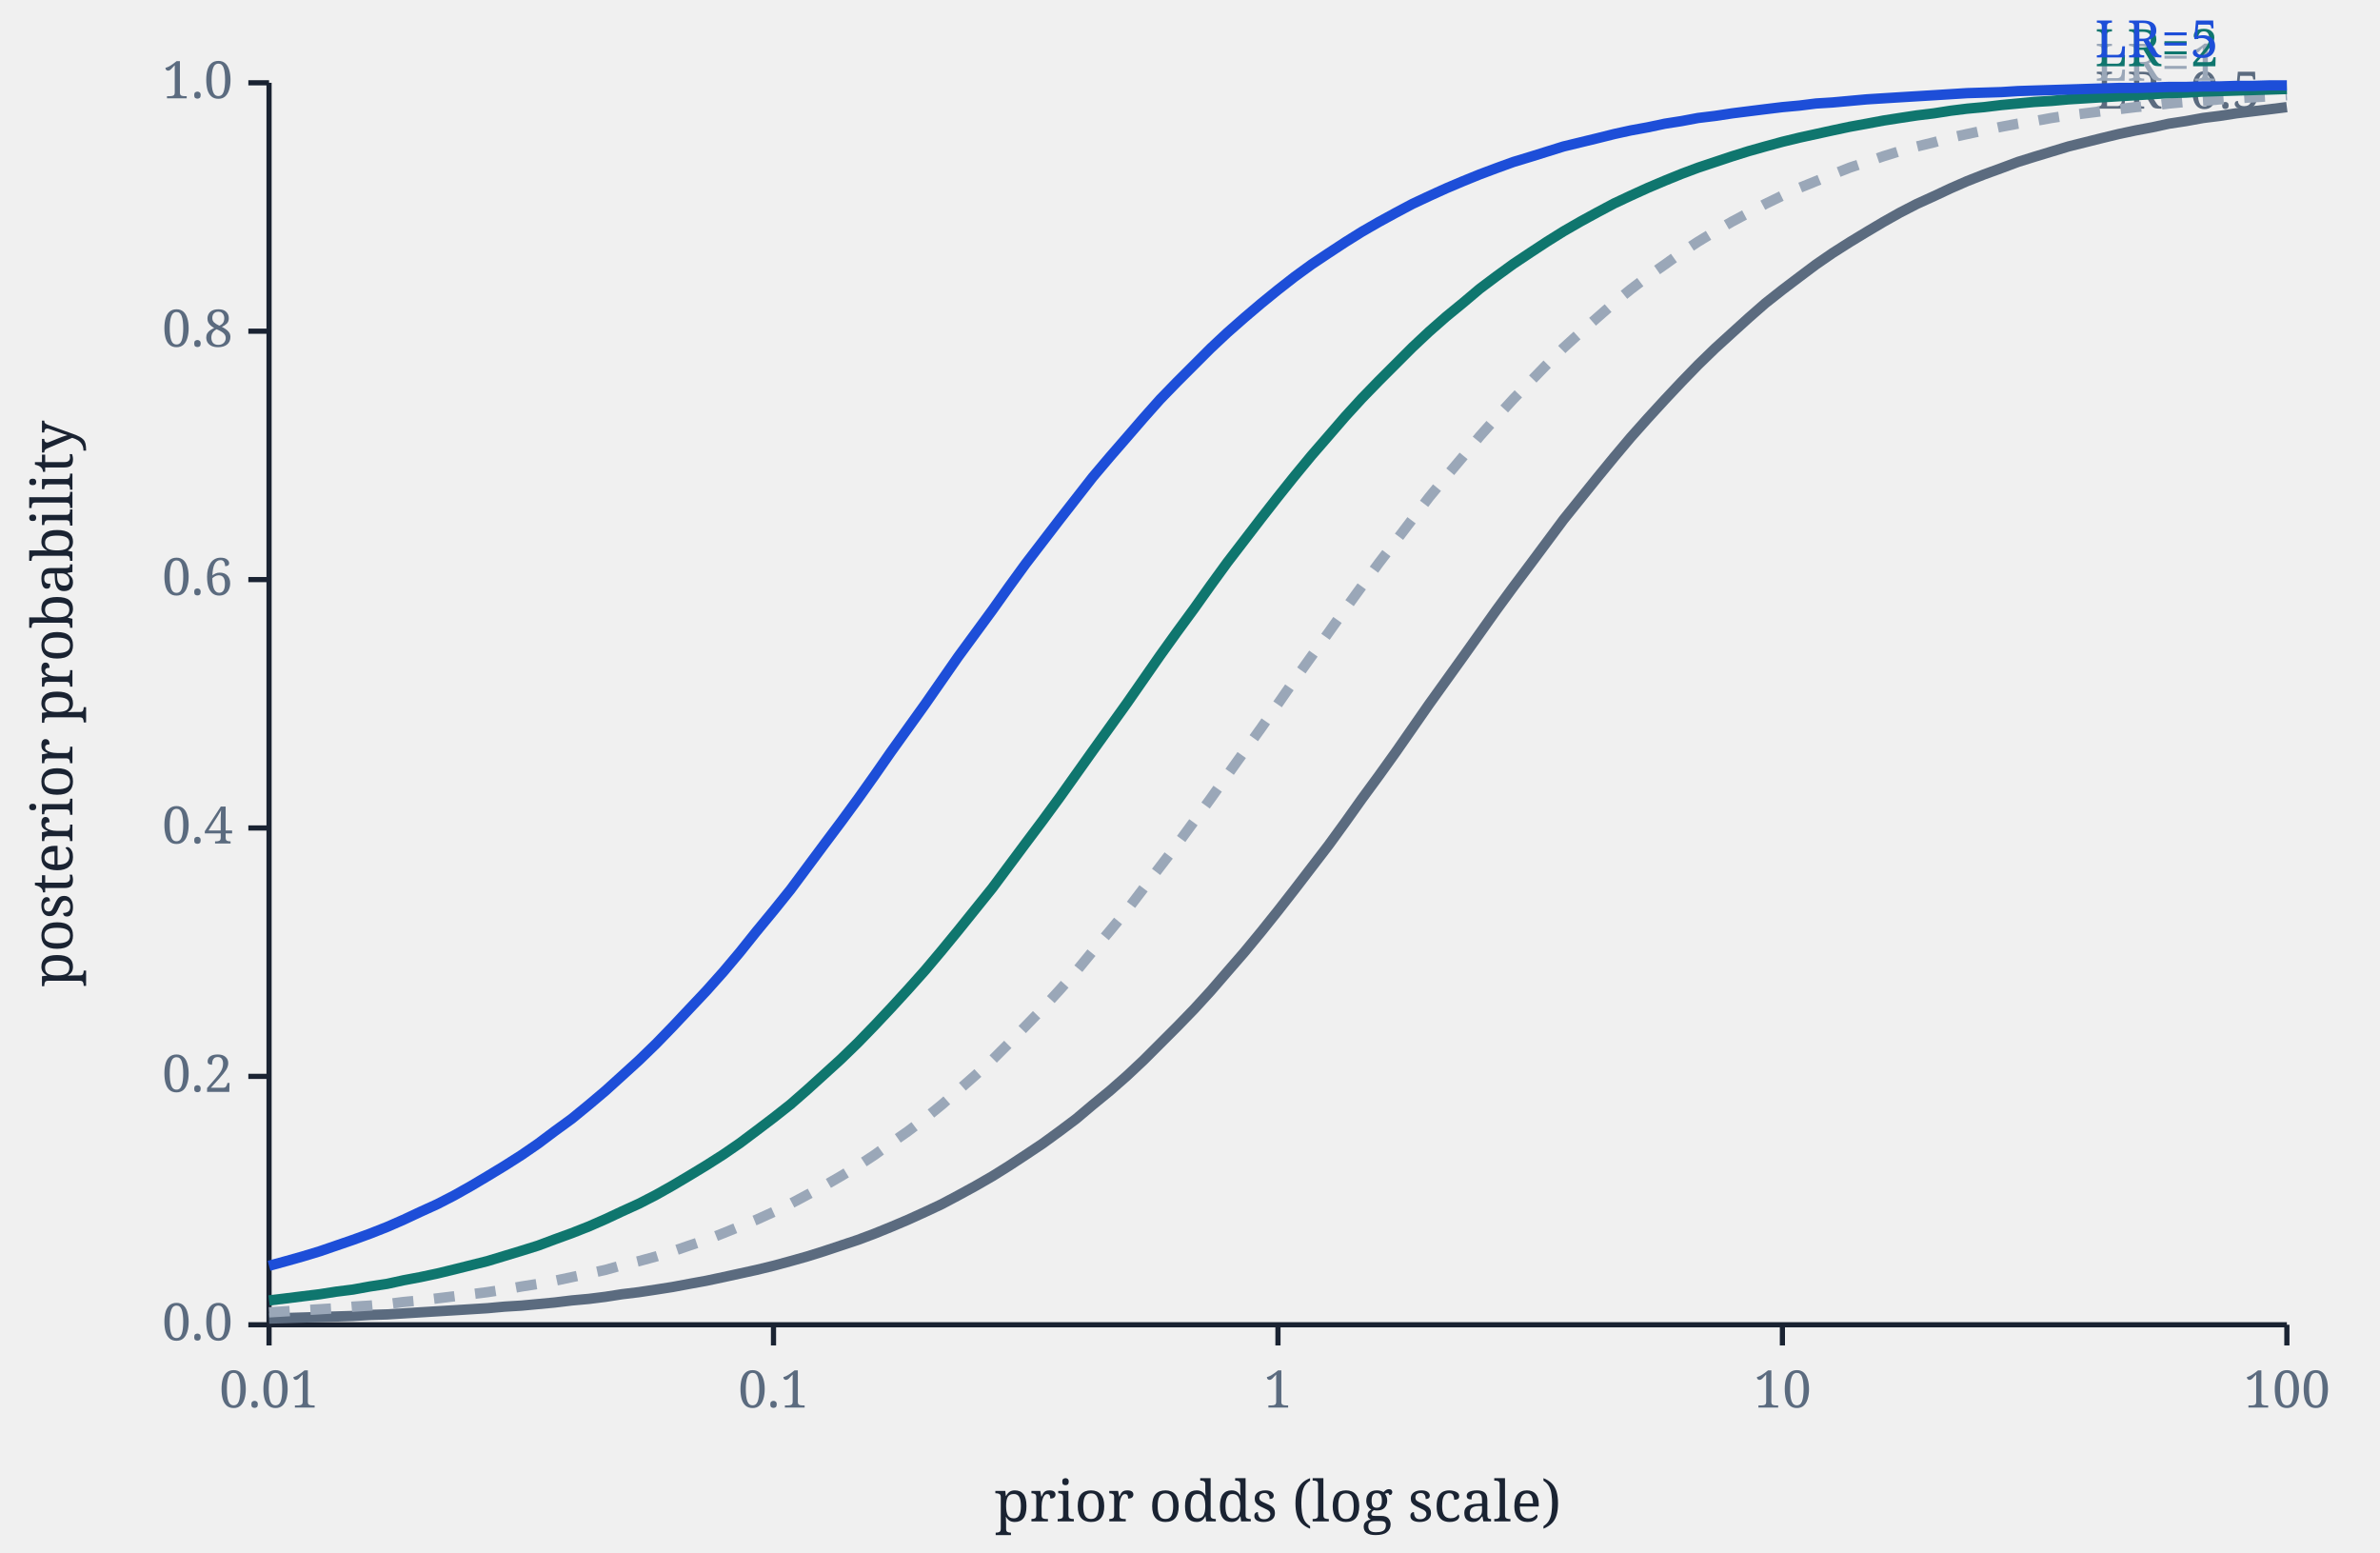
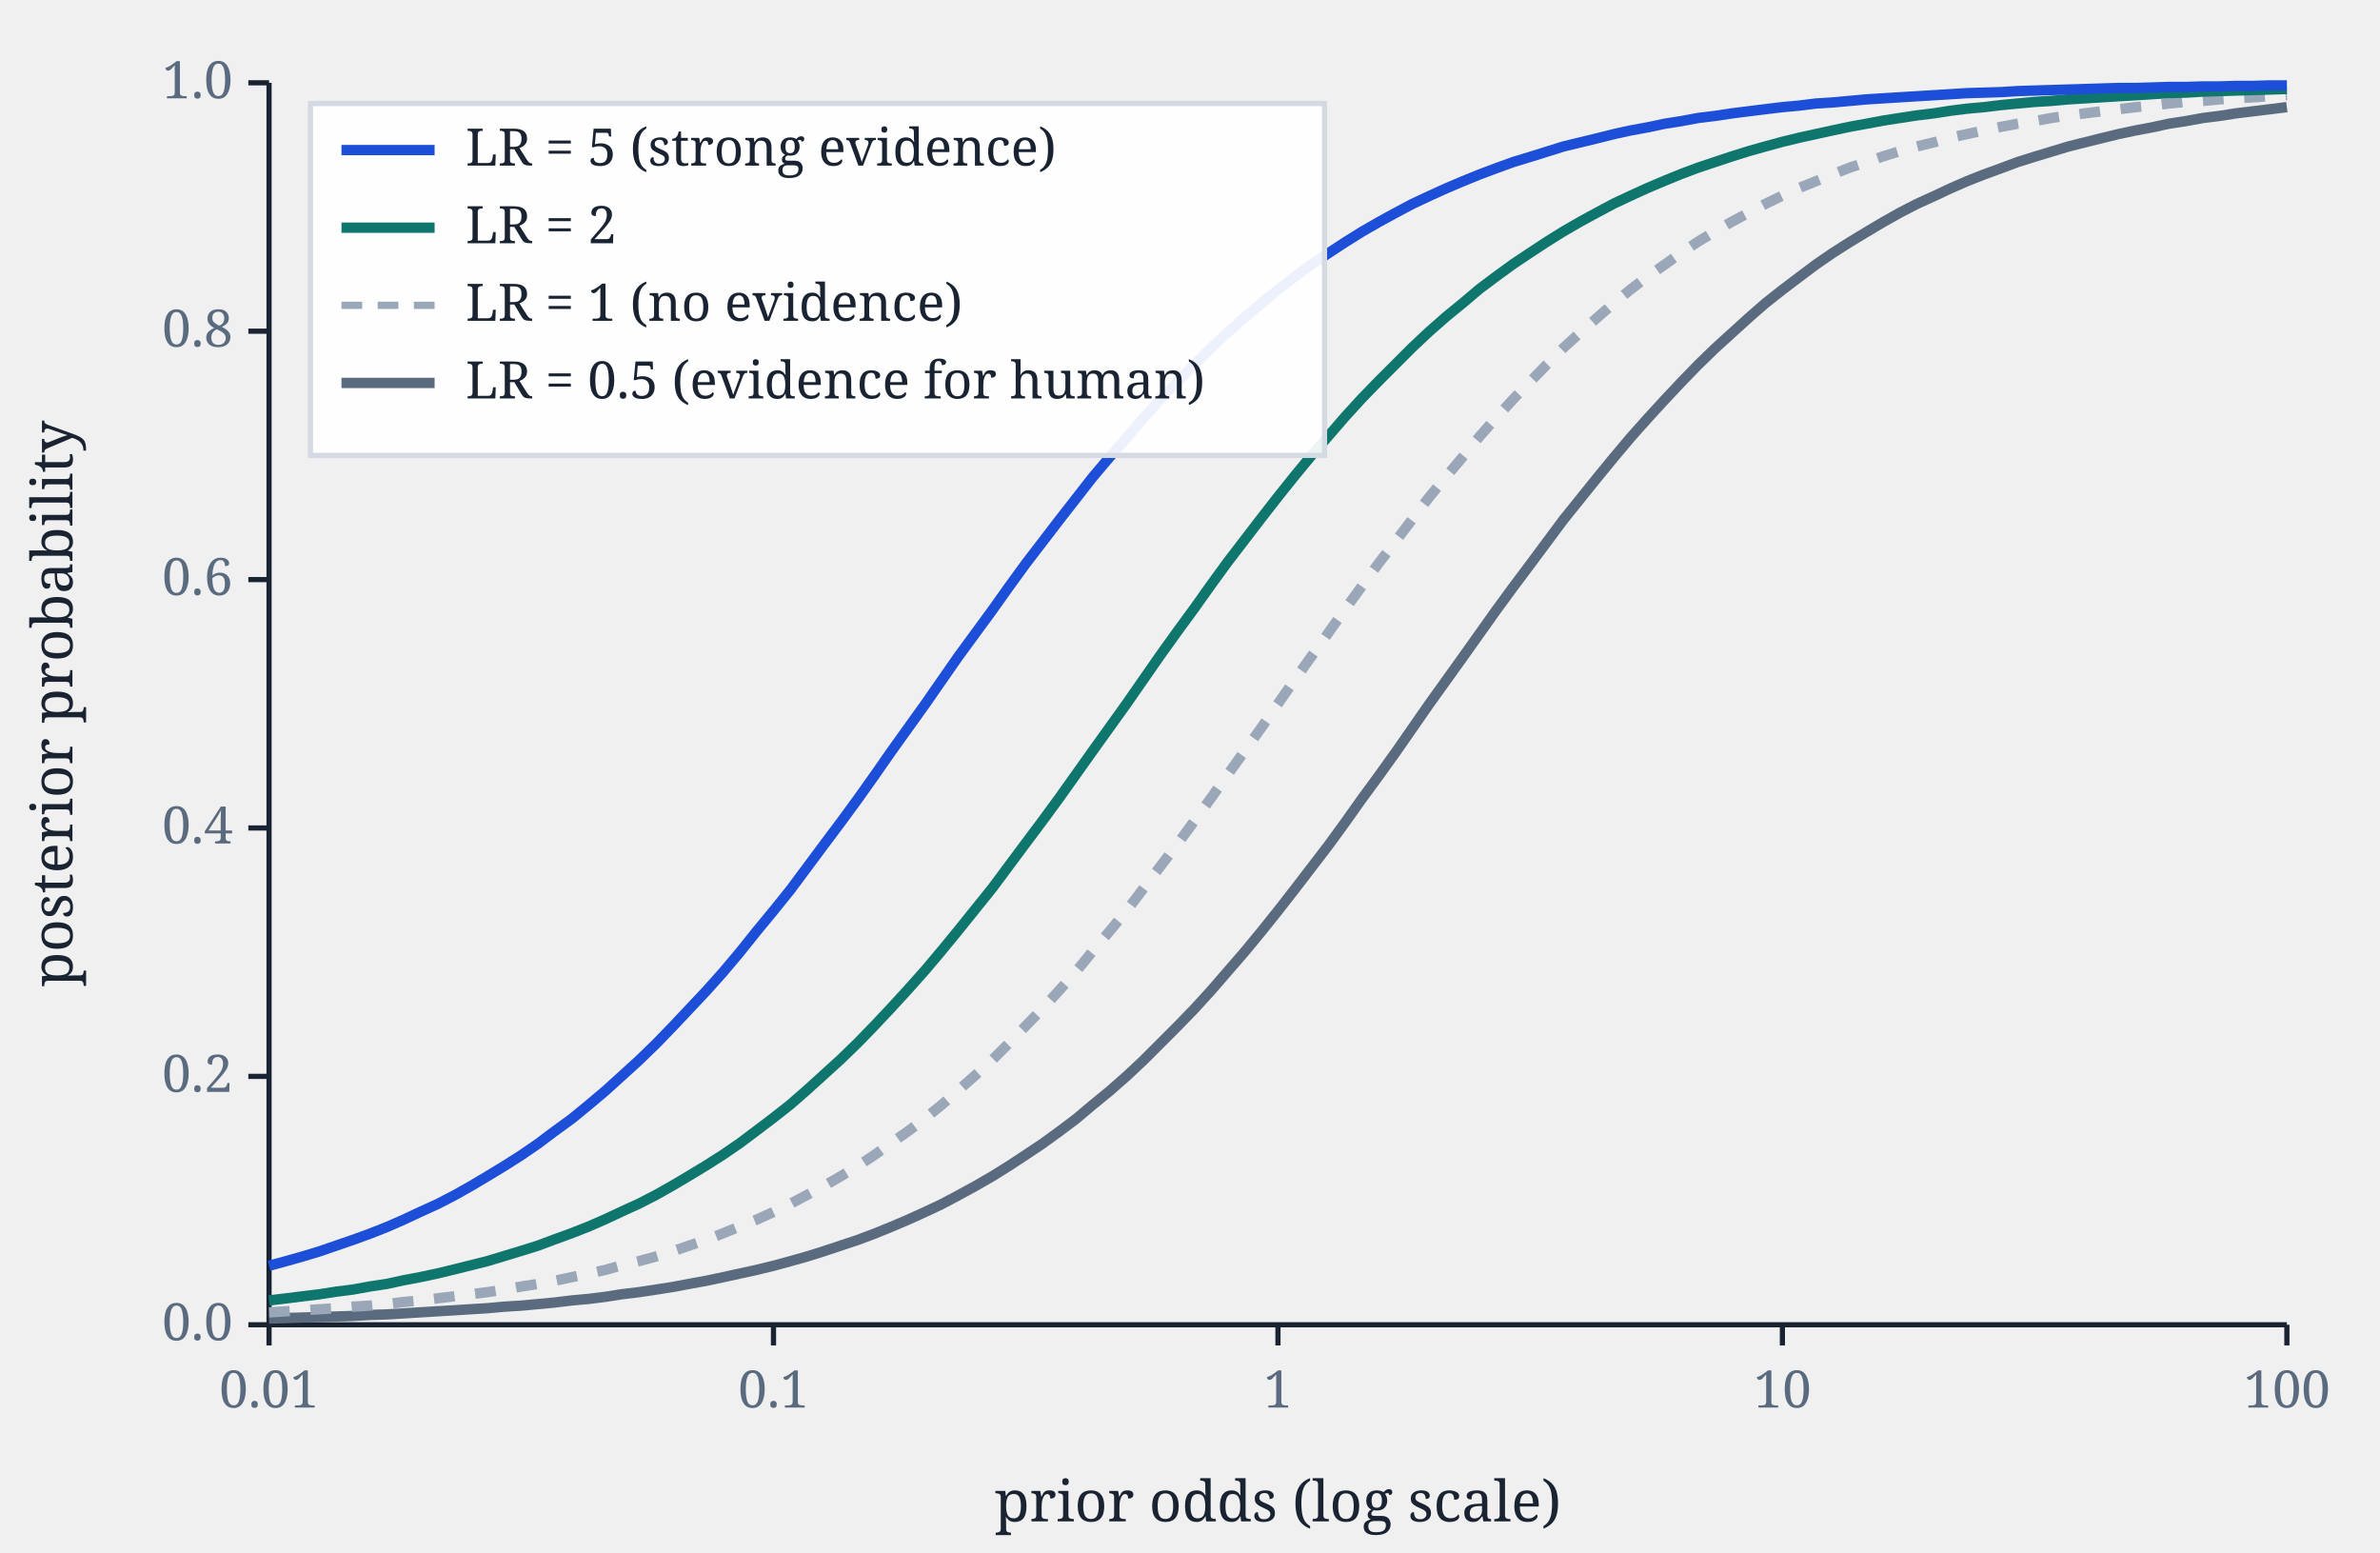
<svg xmlns="http://www.w3.org/2000/svg" viewBox="0 0 460 300" role="img" style="max-width:100%;height:auto;font-family:Georgia,serif">
  <line x1="52" y1="256" x2="442" y2="256" stroke="#1a2332" stroke-width="1" />
  <line x1="52" y1="16" x2="52" y2="256" stroke="#1a2332" stroke-width="1" />
  <line x1="52.0" y1="256" x2="52.0" y2="260" stroke="#1a2332" stroke-width="1" />
  <text x="52.0" y="272" text-anchor="middle" font-size="10" fill="#5b6b7f">0.01</text>
  <line x1="149.5" y1="256" x2="149.5" y2="260" stroke="#1a2332" stroke-width="1" />
  <text x="149.5" y="272" text-anchor="middle" font-size="10" fill="#5b6b7f">0.1</text>
  <line x1="247.0" y1="256" x2="247.0" y2="260" stroke="#1a2332" stroke-width="1" />
  <text x="247.0" y="272" text-anchor="middle" font-size="10" fill="#5b6b7f">1</text>
  <line x1="344.5" y1="256" x2="344.5" y2="260" stroke="#1a2332" stroke-width="1" />
  <text x="344.5" y="272" text-anchor="middle" font-size="10" fill="#5b6b7f">10</text>
  <line x1="442.0" y1="256" x2="442.0" y2="260" stroke="#1a2332" stroke-width="1" />
  <text x="442.0" y="272" text-anchor="middle" font-size="10" fill="#5b6b7f">100</text>
  <line x1="48" y1="256.0" x2="52" y2="256.0" stroke="#1a2332" stroke-width="1" />
  <text x="45" y="259.0" text-anchor="end" font-size="10" fill="#5b6b7f">0.0</text>
  <line x1="48" y1="208.0" x2="52" y2="208.0" stroke="#1a2332" stroke-width="1" />
  <text x="45" y="211.0" text-anchor="end" font-size="10" fill="#5b6b7f">0.2</text>
  <line x1="48" y1="160.0" x2="52" y2="160.0" stroke="#1a2332" stroke-width="1" />
  <text x="45" y="163.0" text-anchor="end" font-size="10" fill="#5b6b7f">0.4</text>
  <line x1="48" y1="112.0" x2="52" y2="112.0" stroke="#1a2332" stroke-width="1" />
  <text x="45" y="115.0" text-anchor="end" font-size="10" fill="#5b6b7f">0.6</text>
  <line x1="48" y1="64.0" x2="52" y2="64.0" stroke="#1a2332" stroke-width="1" />
  <text x="45" y="67.0" text-anchor="end" font-size="10" fill="#5b6b7f">0.8</text>
  <line x1="48" y1="16.0" x2="52" y2="16.0" stroke="#1a2332" stroke-width="1" />
  <text x="45" y="19.0" text-anchor="end" font-size="10" fill="#5b6b7f">1.0</text>
  <text x="247.0" y="294" text-anchor="middle" font-size="11" fill="#1a2332">prior odds (log scale)</text>
  <text x="14" y="136.0" text-anchor="middle" font-size="11" fill="#1a2332" transform="rotate(-90 14 136.0)">posterior probability</text>
  <path d="M52.0,254.8 L55.3,254.7 L58.5,254.6 L61.8,254.5 L65.0,254.4 L68.2,254.3 L71.5,254.1 L74.8,254.0 L78.0,253.8 L81.2,253.6 L84.5,253.4 L87.8,253.2 L91.0,253.0 L94.2,252.8 L97.5,252.5 L100.8,252.3 L104.0,252.0 L107.2,251.7 L110.5,251.3 L113.8,251.0 L117.0,250.6 L120.2,250.1 L123.5,249.7 L126.8,249.2 L130.0,248.7 L133.2,248.1 L136.5,247.5 L139.8,246.8 L143.0,246.1 L146.2,245.4 L149.5,244.6 L152.8,243.7 L156.0,242.8 L159.2,241.8 L162.5,240.7 L165.8,239.6 L169.0,238.4 L172.2,237.1 L175.5,235.7 L178.8,234.2 L182.0,232.7 L185.2,231.0 L188.5,229.2 L191.8,227.3 L195.0,225.3 L198.2,223.2 L201.5,221.0 L204.8,218.6 L208.0,216.2 L211.2,213.5 L214.5,210.8 L217.8,207.9 L221.0,204.9 L224.2,201.7 L227.5,198.4 L230.8,195.0 L234.0,191.5 L237.2,187.8 L240.5,184.0 L243.8,180.0 L247.0,176.0 L250.2,171.9 L253.5,167.6 L256.8,163.3 L260.0,158.9 L263.2,154.4 L266.5,149.9 L269.8,145.3 L273.0,140.7 L276.2,136.1 L279.5,131.5 L282.8,126.9 L286.0,122.4 L289.2,117.9 L292.5,113.4 L295.8,109.0 L299.0,104.7 L302.2,100.4 L305.5,96.3 L308.8,92.2 L312.0,88.3 L315.2,84.5 L318.5,80.8 L321.8,77.2 L325.0,73.8 L328.2,70.5 L331.5,67.3 L334.8,64.3 L338.0,61.4 L341.2,58.6 L344.5,56.0 L347.8,53.5 L351.0,51.1 L354.2,48.9 L357.5,46.8 L360.8,44.8 L364.0,42.9 L367.2,41.1 L370.5,39.4 L373.8,37.9 L377.0,36.4 L380.2,35.0 L383.5,33.7 L386.8,32.5 L390.0,31.3 L393.2,30.3 L396.5,29.3 L399.8,28.3 L403.0,27.5 L406.2,26.7 L409.5,25.9 L412.8,25.2 L416.0,24.6 L419.2,23.9 L422.5,23.4 L425.8,22.8 L429.0,22.4 L432.2,21.9 L435.5,21.5 L438.8,21.1 L442.0,20.7" stroke="#5b6b7f" stroke-width="2" fill="none" />
-   <text x="404.9" y="21.0" font-size="10" fill="#5b6b7f">LR=0.5</text>
  <path d="M52.0,253.6 L55.3,253.4 L58.5,253.2 L61.8,253.0 L65.0,252.8 L68.2,252.5 L71.5,252.3 L74.8,252.0 L78.0,251.6 L81.2,251.3 L84.5,250.9 L87.8,250.5 L91.0,250.1 L94.2,249.7 L97.5,249.2 L100.8,248.6 L104.0,248.1 L107.2,247.5 L110.5,246.8 L113.8,246.1 L117.0,245.4 L120.2,244.5 L123.5,243.7 L126.8,242.8 L130.0,241.8 L133.2,240.7 L136.5,239.6 L139.8,238.3 L143.0,237.0 L146.2,235.7 L149.5,234.2 L152.8,232.6 L156.0,230.9 L159.2,229.2 L162.5,227.3 L165.8,225.3 L169.0,223.2 L172.2,220.9 L175.5,218.6 L178.8,216.1 L182.0,213.5 L185.2,210.7 L188.5,207.8 L191.8,204.8 L195.0,201.6 L198.2,198.3 L201.5,194.9 L204.8,191.3 L208.0,187.7 L211.2,183.8 L214.5,179.9 L217.8,175.9 L221.0,171.7 L224.2,167.5 L227.5,163.2 L230.8,158.7 L234.0,154.3 L237.2,149.8 L240.5,145.2 L243.8,140.6 L247.0,136.0 L250.2,131.4 L253.5,126.8 L256.8,122.2 L260.0,117.7 L263.2,113.3 L266.5,108.8 L269.8,104.5 L273.0,100.3 L276.2,96.1 L279.5,92.1 L282.8,88.2 L286.0,84.3 L289.2,80.7 L292.5,77.1 L295.8,73.7 L299.0,70.4 L302.2,67.2 L305.5,64.2 L308.8,61.3 L312.0,58.5 L315.2,55.9 L318.5,53.4 L321.8,51.1 L325.0,48.8 L328.2,46.7 L331.5,44.7 L334.8,42.8 L338.0,41.1 L341.2,39.4 L344.5,37.8 L347.8,36.3 L351.0,35.0 L354.2,33.7 L357.5,32.4 L360.8,31.3 L364.0,30.2 L367.2,29.2 L370.5,28.3 L373.8,27.5 L377.0,26.6 L380.2,25.9 L383.5,25.2 L386.8,24.5 L390.0,23.9 L393.2,23.4 L396.5,22.8 L399.8,22.3 L403.0,21.9 L406.2,21.5 L409.5,21.1 L412.8,20.7 L416.0,20.4 L419.2,20.0 L422.5,19.7 L425.8,19.5 L429.0,19.2 L432.2,19.0 L435.5,18.8 L438.8,18.6 L442.0,18.4" stroke="#9aa7b8" stroke-width="2" fill="none" stroke-dasharray="4 4" />
-   <text x="404.9" y="15.6" font-size="10" fill="#9aa7b8">LR=1</text>
  <path d="M52.0,251.3 L55.3,250.9 L58.5,250.5 L61.8,250.1 L65.0,249.6 L68.2,249.2 L71.5,248.6 L74.8,248.1 L78.0,247.4 L81.2,246.8 L84.5,246.1 L87.8,245.3 L91.0,244.5 L94.2,243.7 L97.5,242.7 L100.8,241.7 L104.0,240.7 L107.2,239.5 L110.5,238.3 L113.8,237.0 L117.0,235.6 L120.2,234.1 L123.5,232.6 L126.8,230.9 L130.0,229.1 L133.2,227.2 L136.5,225.2 L139.8,223.1 L143.0,220.9 L146.2,218.5 L149.5,216.0 L152.8,213.4 L156.0,210.6 L159.2,207.7 L162.5,204.7 L165.8,201.5 L169.0,198.2 L172.2,194.8 L175.5,191.2 L178.8,187.5 L182.0,183.7 L185.2,179.8 L188.5,175.7 L191.8,171.6 L195.0,167.3 L198.2,163.0 L201.5,158.6 L204.8,154.1 L208.0,149.6 L211.2,145.1 L214.5,140.5 L217.8,135.9 L221.0,131.3 L224.2,126.7 L227.5,122.1 L230.8,117.6 L234.0,113.1 L237.2,108.7 L240.5,104.4 L243.8,100.1 L247.0,96.0 L250.2,92.0 L253.5,88.0 L256.8,84.2 L260.0,80.5 L263.2,77.0 L266.5,73.6 L269.8,70.3 L273.0,67.1 L276.2,64.1 L279.5,61.2 L282.8,58.5 L286.0,55.8 L289.2,53.4 L292.5,51.0 L295.8,48.8 L299.0,46.7 L302.2,44.7 L305.5,42.8 L308.8,41.0 L312.0,39.3 L315.2,37.8 L318.5,36.3 L321.8,34.9 L325.0,33.6 L328.2,32.4 L331.5,31.3 L334.8,30.2 L338.0,29.2 L341.2,28.3 L344.5,27.4 L347.8,26.6 L351.0,25.9 L354.2,25.2 L357.5,24.5 L360.8,23.9 L364.0,23.3 L367.2,22.8 L370.5,22.3 L373.8,21.9 L377.0,21.4 L380.2,21.0 L383.5,20.7 L386.8,20.3 L390.0,20.0 L393.2,19.7 L396.5,19.5 L399.8,19.2 L403.0,19.0 L406.2,18.8 L409.5,18.6 L412.8,18.4 L416.0,18.2 L419.2,18.0 L422.5,17.9 L425.8,17.7 L429.0,17.6 L432.2,17.5 L435.5,17.4 L438.8,17.3 L442.0,17.2" stroke="#0f766e" stroke-width="2" fill="none" />
-   <text x="404.9" y="12.8" font-size="10" fill="#0f766e">LR=2</text>
  <path d="M52.0,244.6 L55.3,243.7 L58.5,242.8 L61.8,241.8 L65.0,240.7 L68.2,239.6 L71.5,238.4 L74.8,237.1 L78.0,235.7 L81.2,234.2 L84.5,232.7 L87.8,231.0 L91.0,229.2 L94.2,227.3 L97.5,225.3 L100.8,223.2 L104.0,221.0 L107.2,218.6 L110.5,216.2 L113.8,213.5 L117.0,210.8 L120.2,207.9 L123.5,204.9 L126.8,201.7 L130.0,198.4 L133.2,195.0 L136.5,191.5 L139.8,187.8 L143.0,184.0 L146.2,180.0 L149.5,176.0 L152.8,171.9 L156.0,167.6 L159.2,163.3 L162.5,158.9 L165.8,154.4 L169.0,149.9 L172.2,145.3 L175.5,140.7 L178.8,136.1 L182.0,131.5 L185.2,126.9 L188.5,122.4 L191.8,117.9 L195.0,113.4 L198.2,109.0 L201.5,104.7 L204.8,100.4 L208.0,96.3 L211.2,92.2 L214.5,88.3 L217.8,84.5 L221.0,80.8 L224.2,77.2 L227.5,73.8 L230.8,70.5 L234.0,67.3 L237.2,64.3 L240.5,61.4 L243.8,58.6 L247.0,56.0 L250.2,53.5 L253.5,51.1 L256.8,48.9 L260.0,46.8 L263.2,44.8 L266.5,42.9 L269.8,41.1 L273.0,39.4 L276.2,37.9 L279.5,36.4 L282.8,35.0 L286.0,33.7 L289.2,32.5 L292.5,31.3 L295.8,30.3 L299.0,29.3 L302.2,28.3 L305.5,27.5 L308.8,26.7 L312.0,25.9 L315.2,25.2 L318.5,24.6 L321.8,23.9 L325.0,23.4 L328.2,22.8 L331.5,22.4 L334.8,21.9 L338.0,21.5 L341.2,21.1 L344.5,20.7 L347.8,20.4 L351.0,20.0 L354.2,19.8 L357.5,19.5 L360.8,19.2 L364.0,19.0 L367.2,18.8 L370.5,18.6 L373.8,18.4 L377.0,18.2 L380.2,18.0 L383.5,17.9 L386.8,17.8 L390.0,17.6 L393.2,17.5 L396.5,17.4 L399.8,17.3 L403.0,17.2 L406.2,17.1 L409.5,17.0 L412.8,17.0 L416.0,16.9 L419.2,16.8 L422.5,16.8 L425.8,16.7 L429.0,16.7 L432.2,16.6 L435.5,16.6 L438.8,16.5 L442.0,16.5" stroke="#1d4ed8" stroke-width="2" fill="none" />
-   <text x="404.9" y="11.1" font-size="10" fill="#1d4ed8">LR=5</text>
+   <rect x="60" y="20" width="196" height="68" fill="#ffffff" fill-opacity="0.92" stroke="#d4d9e2" />
+   <line x1="66" y1="29" x2="84" y2="29" stroke="#1d4ed8" stroke-width="2" />
+   <text x="90" y="32" font-size="10" fill="#1a2332">LR = 5 (strong evidence)</text>
+   <line x1="66" y1="44" x2="84" y2="44" stroke="#0f766e" stroke-width="2" />
+   <text x="90" y="47" font-size="10" fill="#1a2332">LR = 2</text>
+   <line x1="66" y1="59" x2="84" y2="59" stroke="#9aa7b8" stroke-width="1.4" stroke-dasharray="4 3" />
+   <text x="90" y="62" font-size="10" fill="#1a2332">LR = 1 (no evidence)</text>
+   <line x1="66" y1="74" x2="84" y2="74" stroke="#5b6b7f" stroke-width="2" />
+   <text x="90" y="77" font-size="10" fill="#1a2332">LR = 0.5 (evidence for human)</text>
</svg>
